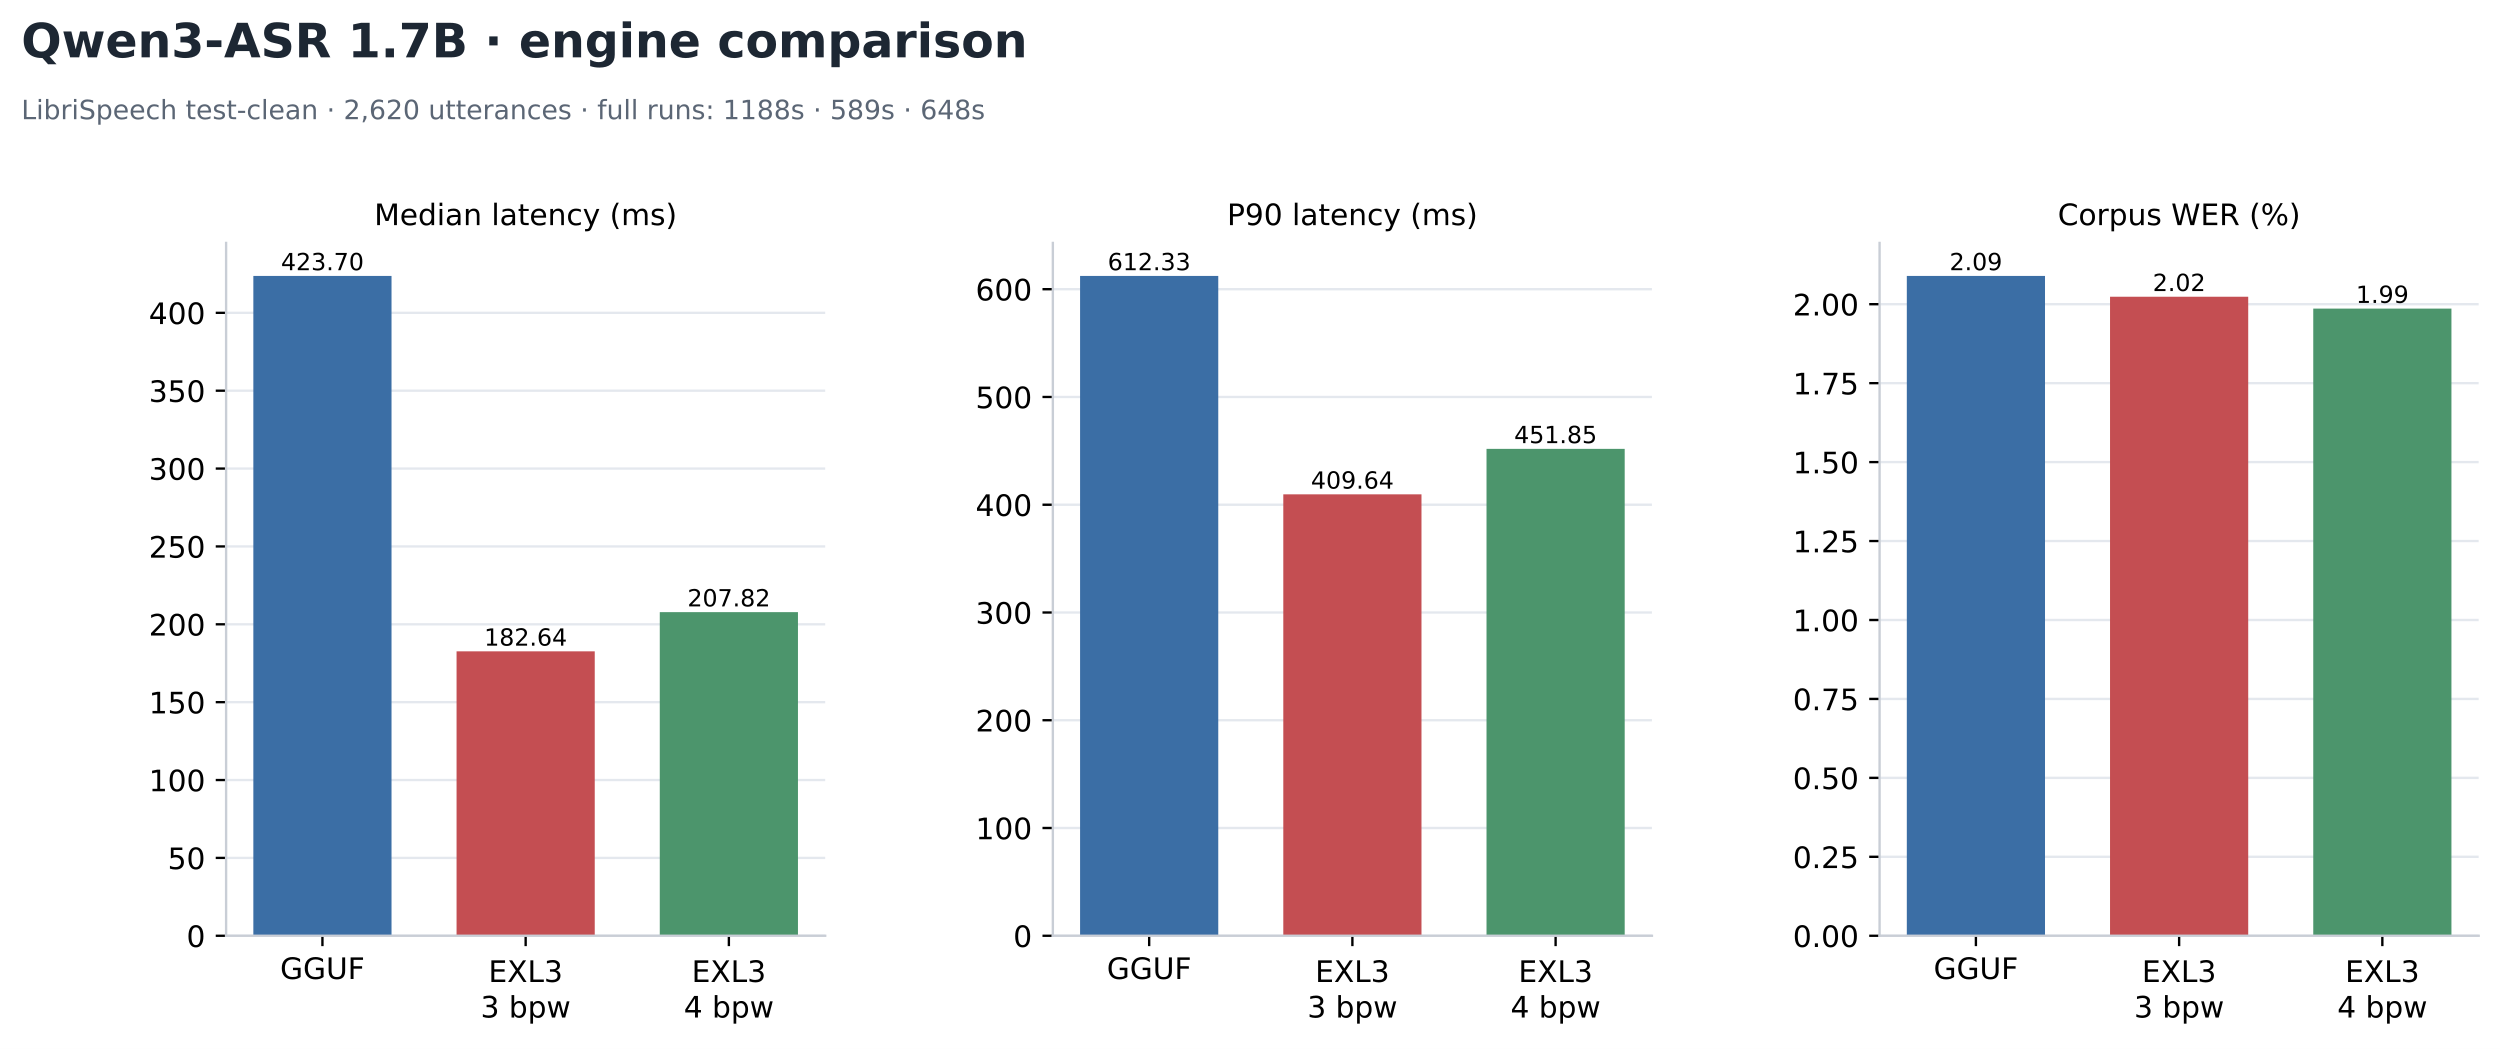
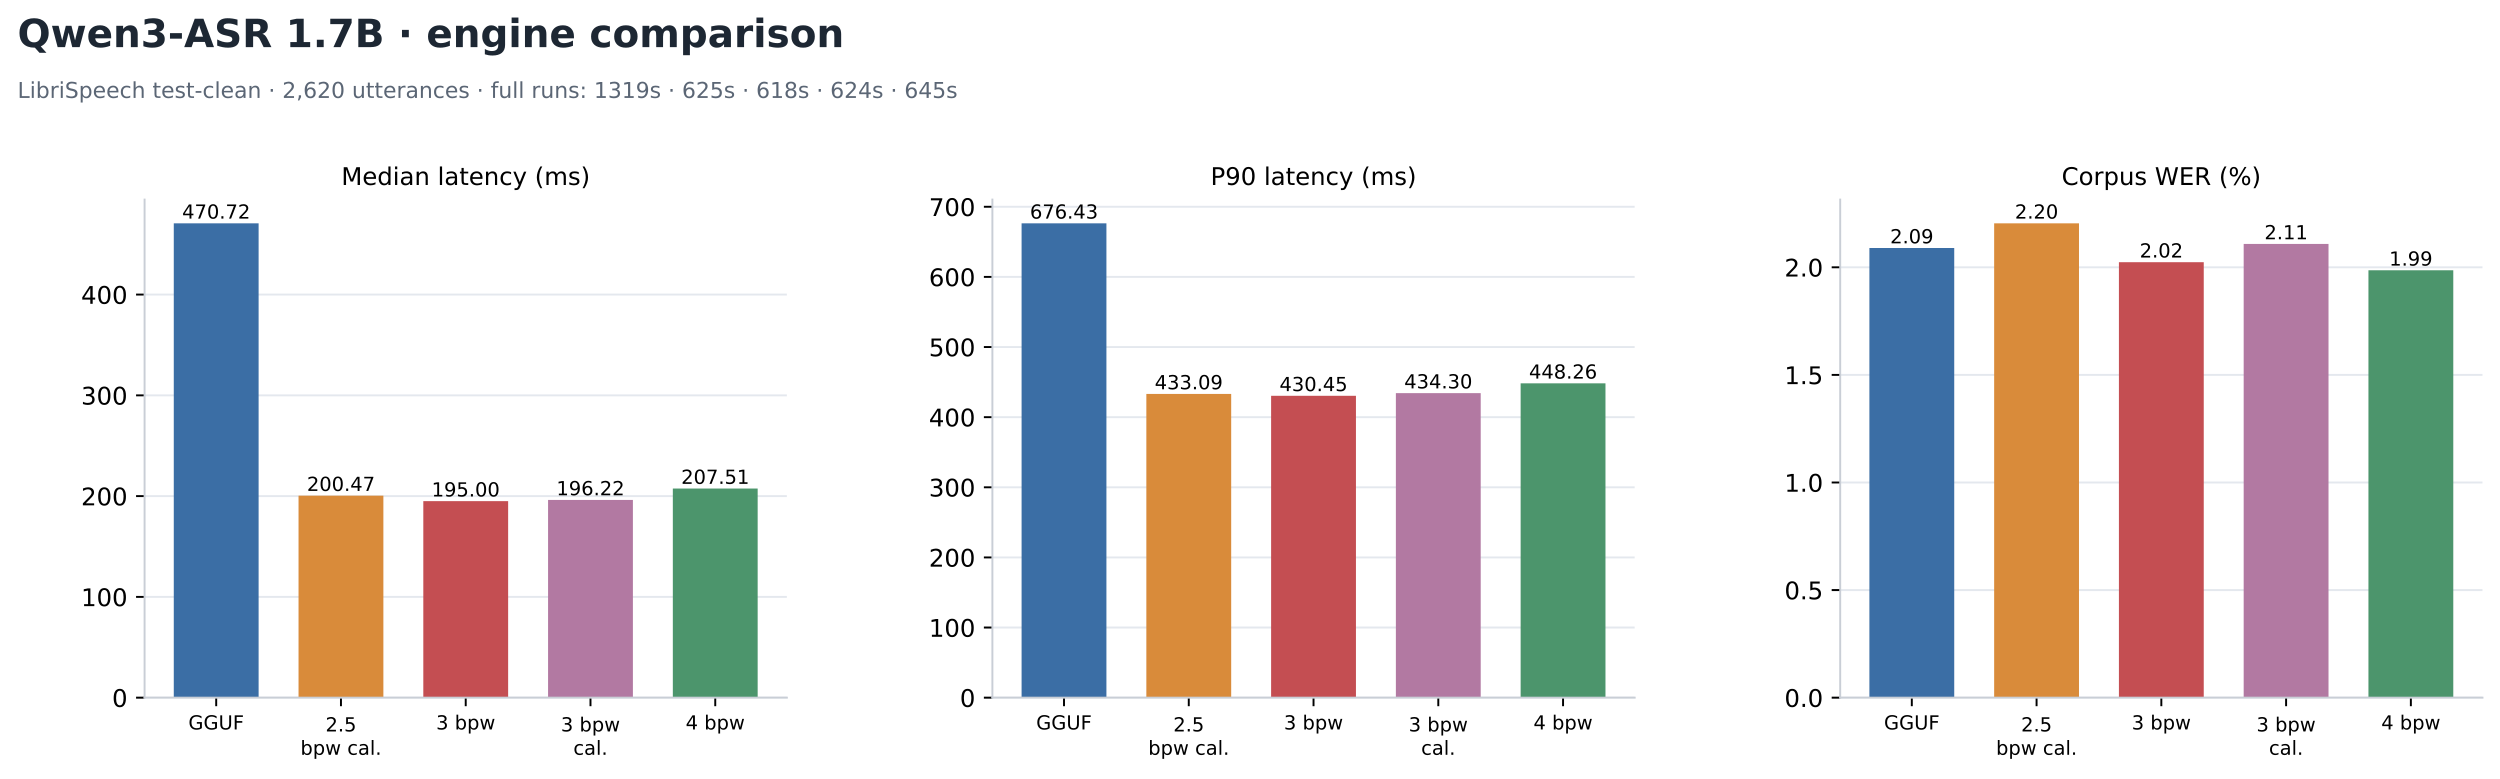
- <svg xmlns="http://www.w3.org/2000/svg" xmlns:xlink="http://www.w3.org/1999/xlink" width="843.84pt" height="354.058pt" viewBox="0 0 843.84 354.058" version="1.1">
+ <svg xmlns="http://www.w3.org/2000/svg" xmlns:xlink="http://www.w3.org/1999/xlink" width="1027.08pt" height="320.026pt" viewBox="0 0 1027.08 320.026" version="1.1">
  <defs>
    <style type="text/css">*{stroke-linejoin: round; stroke-linecap: butt}</style>
  </defs>
  <g id="figure_1">
    <g id="patch_1">
-       <path d="M 0 354.058  L 843.84 354.058  L 843.84 0  L 0 0  z " style="fill: #ffffff" />
+       <path d="M 0 320.026 L 1027.08 320.026 L 1027.08 -0 L 0 -0 z " style="fill: #ffffff" />
    </g>
    <g id="axes_1">
      <g id="patch_2">
-         <path d="M 76.32 315.853  L 278.533 315.853  L 278.533 81.998  L 76.32 81.998  z " style="fill: #ffffff" />
+         <path d="M 59.4 286.622 L 323.268 286.622 L 323.268 81.998 L 59.4 81.998 z " style="fill: #ffffff" />
      </g>
      <g id="matplotlib.axis_1">
        <g id="xtick_1">
          <g id="line2d_1">
            <defs>
-               <path id="md6d391cd8c" d="M 0 0  L 0 3.5  " style="stroke: #000000; stroke-width: 0.8" />
+               <path id="made5096749" d="M 0 0 L 0 3.5 " style="stroke: #000000; stroke-width: 0.8" />
            </defs>
            <g>
-               <use xlink:href="#md6d391cd8c" x="108.833" y="315.853" style="stroke: #000000; stroke-width: 0.8" />
+               <use xlink:href="#made5096749" x="88.821" y="286.622" style="stroke: #000000; stroke-width: 0.8" />
            </g>
          </g>
          <g id="text_1">
-             <text style="font-size: 10px; font-family: 'DejaVu Sans'; text-anchor: middle" x="108.833" y="330.451" transform="rotate(-0 108.8332 330.4512)">GGUF</text>
+             <text style="font-size: 8px; font-family: 'DejaVu Sans'; text-anchor: middle" x="88.821" y="299.7" transform="rotate(-0 88.82119 299.6996)">GGUF</text>
          </g>
        </g>
        <g id="xtick_2">
          <g id="line2d_2">
            <g>
-               <use xlink:href="#md6d391cd8c" x="177.426" y="315.853" style="stroke: #000000; stroke-width: 0.8" />
+               <use xlink:href="#made5096749" x="140.078" y="286.622" style="stroke: #000000; stroke-width: 0.8" />
            </g>
          </g>
          <g id="text_2">
-             <text style="font-size: 10px; font-family: 'DejaVu Sans'" transform="translate(164.8748 331.4521)">EXL3</text>
-             <text style="font-size: 10px; font-family: 'DejaVu Sans'" transform="translate(162.2186 343.4549)">3 bpw</text>
+             <text style="font-size: 8px; font-family: 'DejaVu Sans'" transform="translate(133.7164 300.5004)">2.5</text>
+             <text style="font-size: 8px; font-family: 'DejaVu Sans'" transform="translate(123.4233 310.1026)">bpw cal.</text>
          </g>
        </g>
        <g id="xtick_3">
          <g id="line2d_3">
            <g>
-               <use xlink:href="#md6d391cd8c" x="246.02" y="315.853" style="stroke: #000000; stroke-width: 0.8" />
+               <use xlink:href="#made5096749" x="191.334" y="286.622" style="stroke: #000000; stroke-width: 0.8" />
            </g>
          </g>
          <g id="text_3">
-             <text style="font-size: 10px; font-family: 'DejaVu Sans'" transform="translate(233.468 331.4521)">EXL3</text>
-             <text style="font-size: 10px; font-family: 'DejaVu Sans'" transform="translate(230.8118 343.4549)">4 bpw</text>
+             <text style="font-size: 8px; font-family: 'DejaVu Sans'; text-anchor: middle" x="191.334" y="299.7" transform="rotate(-0 191.3341 299.7002)">3 bpw</text>
+           </g>
+         </g>
+         <g id="xtick_4">
+           <g id="line2d_4">
+             <g>
+               <use xlink:href="#made5096749" x="242.591" y="286.622" style="stroke: #000000; stroke-width: 0.8" />
+             </g>
+           </g>
+           <g id="text_4">
+             <text style="font-size: 8px; font-family: 'DejaVu Sans'" transform="translate(230.4243 300.501)">3 bpw</text>
+             <text style="font-size: 8px; font-family: 'DejaVu Sans'" transform="translate(235.5574 310.1032)">cal.</text>
+           </g>
+         </g>
+         <g id="xtick_5">
+           <g id="line2d_5">
+             <g>
+               <use xlink:href="#made5096749" x="293.847" y="286.622" style="stroke: #000000; stroke-width: 0.8" />
+             </g>
+           </g>
+           <g id="text_5">
+             <text style="font-size: 8px; font-family: 'DejaVu Sans'; text-anchor: middle" x="293.847" y="299.7" transform="rotate(-0 293.8469 299.7002)">4 bpw</text>
          </g>
        </g>
      </g>
      <g id="matplotlib.axis_2">
        <g id="ytick_1">
-           <g id="line2d_4">
-             <path d="M 76.32 315.853  L 278.533 315.853  " clip-path="url(#p59103fe7db)" style="fill: none; stroke: #e4e8ee; stroke-width: 0.8; stroke-linecap: square" />
-           </g>
-           <g id="line2d_5">
+           <g id="line2d_6">
+             <path d="M 59.4 286.622 L 323.268 286.622 " clip-path="url(#p281666bfac)" style="fill: none; stroke: #e4e8ee; stroke-width: 0.8; stroke-linecap: square" />
+           </g>
+           <g id="line2d_7">
            <defs>
-               <path id="m83d1fa2dbc" d="M 0 0  L -3.5 0  " style="stroke: #000000; stroke-width: 0.8" />
+               <path id="m5a9c4788a5" d="M 0 0 L -3.5 0 " style="stroke: #000000; stroke-width: 0.8" />
            </defs>
            <g>
-               <use xlink:href="#m83d1fa2dbc" x="76.32" y="315.853" style="stroke: #000000; stroke-width: 0.8" />
-             </g>
-           </g>
-           <g id="text_4">
-             <text style="font-size: 10px; font-family: 'DejaVu Sans'; text-anchor: end" x="69.32" y="319.652" transform="rotate(-0 69.32 319.6523)">0</text>
+               <use xlink:href="#m5a9c4788a5" x="59.4" y="286.622" style="stroke: #000000; stroke-width: 0.8" />
+             </g>
+           </g>
+           <g id="text_6">
+             <text style="font-size: 10px; font-family: 'DejaVu Sans'; text-anchor: end" x="52.4" y="290.42" transform="rotate(-0 52.4 290.4203)">0</text>
          </g>
        </g>
        <g id="ytick_2">
-           <g id="line2d_6">
-             <path d="M 76.32 289.571  L 278.533 289.571  " clip-path="url(#p59103fe7db)" style="fill: none; stroke: #e4e8ee; stroke-width: 0.8; stroke-linecap: square" />
-           </g>
-           <g id="line2d_7">
-             <g>
-               <use xlink:href="#m83d1fa2dbc" x="76.32" y="289.571" style="stroke: #000000; stroke-width: 0.8" />
-             </g>
-           </g>
-           <g id="text_5">
-             <text style="font-size: 10px; font-family: 'DejaVu Sans'; text-anchor: end" x="69.32" y="293.369" transform="rotate(-0 69.32 293.3695)">50</text>
+           <g id="line2d_8">
+             <path d="M 59.4 245.221 L 323.268 245.221 " clip-path="url(#p281666bfac)" style="fill: none; stroke: #e4e8ee; stroke-width: 0.8; stroke-linecap: square" />
+           </g>
+           <g id="line2d_9">
+             <g>
+               <use xlink:href="#m5a9c4788a5" x="59.4" y="245.221" style="stroke: #000000; stroke-width: 0.8" />
+             </g>
+           </g>
+           <g id="text_7">
+             <text style="font-size: 10px; font-family: 'DejaVu Sans'; text-anchor: end" x="52.4" y="249.02" transform="rotate(-0 52.4 249.0201)">100</text>
          </g>
        </g>
        <g id="ytick_3">
-           <g id="line2d_8">
-             <path d="M 76.32 263.288  L 278.533 263.288  " clip-path="url(#p59103fe7db)" style="fill: none; stroke: #e4e8ee; stroke-width: 0.8; stroke-linecap: square" />
-           </g>
-           <g id="line2d_9">
-             <g>
-               <use xlink:href="#m83d1fa2dbc" x="76.32" y="263.288" style="stroke: #000000; stroke-width: 0.8" />
-             </g>
-           </g>
-           <g id="text_6">
-             <text style="font-size: 10px; font-family: 'DejaVu Sans'; text-anchor: end" x="69.32" y="267.087" transform="rotate(-0 69.32 267.0866)">100</text>
+           <g id="line2d_10">
+             <path d="M 59.4 203.821 L 323.268 203.821 " clip-path="url(#p281666bfac)" style="fill: none; stroke: #e4e8ee; stroke-width: 0.8; stroke-linecap: square" />
+           </g>
+           <g id="line2d_11">
+             <g>
+               <use xlink:href="#m5a9c4788a5" x="59.4" y="203.821" style="stroke: #000000; stroke-width: 0.8" />
+             </g>
+           </g>
+           <g id="text_8">
+             <text style="font-size: 10px; font-family: 'DejaVu Sans'; text-anchor: end" x="52.4" y="207.62" transform="rotate(-0 52.4 207.6198)">200</text>
          </g>
        </g>
        <g id="ytick_4">
-           <g id="line2d_10">
-             <path d="M 76.32 237.005  L 278.533 237.005  " clip-path="url(#p59103fe7db)" style="fill: none; stroke: #e4e8ee; stroke-width: 0.8; stroke-linecap: square" />
-           </g>
-           <g id="line2d_11">
-             <g>
-               <use xlink:href="#m83d1fa2dbc" x="76.32" y="237.005" style="stroke: #000000; stroke-width: 0.8" />
-             </g>
-           </g>
-           <g id="text_7">
-             <text style="font-size: 10px; font-family: 'DejaVu Sans'; text-anchor: end" x="69.32" y="240.804" transform="rotate(-0 69.32 240.8038)">150</text>
+           <g id="line2d_12">
+             <path d="M 59.4 162.421 L 323.268 162.421 " clip-path="url(#p281666bfac)" style="fill: none; stroke: #e4e8ee; stroke-width: 0.8; stroke-linecap: square" />
+           </g>
+           <g id="line2d_13">
+             <g>
+               <use xlink:href="#m5a9c4788a5" x="59.4" y="162.421" style="stroke: #000000; stroke-width: 0.8" />
+             </g>
+           </g>
+           <g id="text_9">
+             <text style="font-size: 10px; font-family: 'DejaVu Sans'; text-anchor: end" x="52.4" y="166.22" transform="rotate(-0 52.4 166.2196)">300</text>
          </g>
        </g>
        <g id="ytick_5">
-           <g id="line2d_12">
-             <path d="M 76.32 210.722  L 278.533 210.722  " clip-path="url(#p59103fe7db)" style="fill: none; stroke: #e4e8ee; stroke-width: 0.8; stroke-linecap: square" />
-           </g>
-           <g id="line2d_13">
-             <g>
-               <use xlink:href="#m83d1fa2dbc" x="76.32" y="210.722" style="stroke: #000000; stroke-width: 0.8" />
-             </g>
-           </g>
-           <g id="text_8">
-             <text style="font-size: 10px; font-family: 'DejaVu Sans'; text-anchor: end" x="69.32" y="214.521" transform="rotate(-0 69.32 214.521)">200</text>
-           </g>
-         </g>
-         <g id="ytick_6">
          <g id="line2d_14">
-             <path d="M 76.32 184.439  L 278.533 184.439  " clip-path="url(#p59103fe7db)" style="fill: none; stroke: #e4e8ee; stroke-width: 0.8; stroke-linecap: square" />
+             <path d="M 59.4 121.021 L 323.268 121.021 " clip-path="url(#p281666bfac)" style="fill: none; stroke: #e4e8ee; stroke-width: 0.8; stroke-linecap: square" />
          </g>
          <g id="line2d_15">
            <g>
-               <use xlink:href="#m83d1fa2dbc" x="76.32" y="184.439" style="stroke: #000000; stroke-width: 0.8" />
-             </g>
-           </g>
-           <g id="text_9">
-             <text style="font-size: 10px; font-family: 'DejaVu Sans'; text-anchor: end" x="69.32" y="188.238" transform="rotate(-0 69.32 188.2381)">250</text>
-           </g>
-         </g>
-         <g id="ytick_7">
-           <g id="line2d_16">
-             <path d="M 76.32 158.156  L 278.533 158.156  " clip-path="url(#p59103fe7db)" style="fill: none; stroke: #e4e8ee; stroke-width: 0.8; stroke-linecap: square" />
-           </g>
-           <g id="line2d_17">
-             <g>
-               <use xlink:href="#m83d1fa2dbc" x="76.32" y="158.156" style="stroke: #000000; stroke-width: 0.8" />
+               <use xlink:href="#m5a9c4788a5" x="59.4" y="121.021" style="stroke: #000000; stroke-width: 0.8" />
            </g>
          </g>
          <g id="text_10">
-             <text style="font-size: 10px; font-family: 'DejaVu Sans'; text-anchor: end" x="69.32" y="161.955" transform="rotate(-0 69.32 161.9553)">300</text>
-           </g>
-         </g>
-         <g id="ytick_8">
-           <g id="line2d_18">
-             <path d="M 76.32 131.874  L 278.533 131.874  " clip-path="url(#p59103fe7db)" style="fill: none; stroke: #e4e8ee; stroke-width: 0.8; stroke-linecap: square" />
-           </g>
-           <g id="line2d_19">
-             <g>
-               <use xlink:href="#m83d1fa2dbc" x="76.32" y="131.874" style="stroke: #000000; stroke-width: 0.8" />
-             </g>
-           </g>
-           <g id="text_11">
-             <text style="font-size: 10px; font-family: 'DejaVu Sans'; text-anchor: end" x="69.32" y="135.672" transform="rotate(-0 69.32 135.6724)">350</text>
-           </g>
-         </g>
-         <g id="ytick_9">
-           <g id="line2d_20">
-             <path d="M 76.32 105.591  L 278.533 105.591  " clip-path="url(#p59103fe7db)" style="fill: none; stroke: #e4e8ee; stroke-width: 0.8; stroke-linecap: square" />
-           </g>
-           <g id="line2d_21">
-             <g>
-               <use xlink:href="#m83d1fa2dbc" x="76.32" y="105.591" style="stroke: #000000; stroke-width: 0.8" />
-             </g>
-           </g>
-           <g id="text_12">
-             <text style="font-size: 10px; font-family: 'DejaVu Sans'; text-anchor: end" x="69.32" y="109.39" transform="rotate(-0 69.32 109.3896)">400</text>
+             <text style="font-size: 10px; font-family: 'DejaVu Sans'; text-anchor: end" x="52.4" y="124.819" transform="rotate(-0 52.4 124.8193)">400</text>
          </g>
        </g>
      </g>
      <g id="patch_3">
-         <path d="M 85.511 315.853  L 132.155 315.853  L 132.155 93.133  L 85.511 93.133  z " clip-path="url(#p59103fe7db)" style="fill: #3b6ea5" />
+         <path d="M 71.394 286.622 L 106.248 286.622 L 106.248 91.742 L 71.394 91.742 z " clip-path="url(#p281666bfac)" style="fill: #3b6ea5" />
      </g>
      <g id="patch_4">
-         <path d="M 154.105 315.853  L 200.748 315.853  L 200.748 219.85  L 154.105 219.85  z " clip-path="url(#p59103fe7db)" style="fill: #c44e52" />
+         <path d="M 122.65 286.622 L 157.505 286.622 L 157.505 203.627 L 122.65 203.627 z " clip-path="url(#p281666bfac)" style="fill: #d98b3a" />
      </g>
      <g id="patch_5">
-         <path d="M 222.698 315.853  L 269.341 315.853  L 269.341 206.61  L 222.698 206.61  z " clip-path="url(#p59103fe7db)" style="fill: #4c956c" />
+         <path d="M 173.907 286.622 L 208.761 286.622 L 208.761 205.893 L 173.907 205.893 z " clip-path="url(#p281666bfac)" style="fill: #c44e52" />
      </g>
      <g id="patch_6">
-         <path d="M 76.32 315.853  L 76.32 81.998  " style="fill: none; stroke: #c9ced6; stroke-width: 0.8; stroke-linejoin: miter; stroke-linecap: square" />
+         <path d="M 225.163 286.622 L 260.018 286.622 L 260.018 205.385 L 225.163 205.385 z " clip-path="url(#p281666bfac)" style="fill: #b279a2" />
      </g>
      <g id="patch_7">
-         <path d="M 76.32 315.853  L 278.533 315.853  " style="fill: none; stroke: #c9ced6; stroke-width: 0.8; stroke-linejoin: miter; stroke-linecap: square" />
+         <path d="M 276.42 286.622 L 311.274 286.622 L 311.274 200.711 L 276.42 200.711 z " clip-path="url(#p281666bfac)" style="fill: #4c956c" />
+       </g>
+       <g id="patch_8">
+         <path d="M 59.4 286.622 L 59.4 81.998 " style="fill: none; stroke: #c9ced6; stroke-width: 0.8; stroke-linejoin: miter; stroke-linecap: square" />
+       </g>
+       <g id="patch_9">
+         <path d="M 59.4 286.622 L 323.268 286.622 " style="fill: none; stroke: #c9ced6; stroke-width: 0.8; stroke-linejoin: miter; stroke-linecap: square" />
+       </g>
+       <g id="text_11">
+         <text style="font-size: 8px; font-family: 'DejaVu Sans'; text-anchor: middle" x="88.821" y="89.82" transform="rotate(-0 88.82119 89.81963)">470.72</text>
+       </g>
+       <g id="text_12">
+         <text style="font-size: 8px; font-family: 'DejaVu Sans'; text-anchor: middle" x="140.078" y="201.705" transform="rotate(-0 140.0776 201.7049)">200.47</text>
      </g>
      <g id="text_13">
-         <text style="font-size: 8px; font-family: 'DejaVu Sans'; text-anchor: middle" x="108.833" y="91.212" transform="rotate(-0 108.8332 91.21162)">423.70</text>
+         <text style="font-size: 8px; font-family: 'DejaVu Sans'; text-anchor: middle" x="191.334" y="203.971" transform="rotate(-0 191.3341 203.9708)">195.00</text>
      </g>
      <g id="text_14">
-         <text style="font-size: 8px; font-family: 'DejaVu Sans'; text-anchor: middle" x="177.426" y="217.928" transform="rotate(-0 177.4264 217.9277)">182.64</text>
+         <text style="font-size: 8px; font-family: 'DejaVu Sans'; text-anchor: middle" x="242.591" y="203.463" transform="rotate(-0 242.5905 203.4635)">196.22</text>
      </g>
      <g id="text_15">
-         <text style="font-size: 8px; font-family: 'DejaVu Sans'; text-anchor: middle" x="246.02" y="204.688" transform="rotate(-0 246.0196 204.6878)">207.82</text>
+         <text style="font-size: 8px; font-family: 'DejaVu Sans'; text-anchor: middle" x="293.847" y="198.789" transform="rotate(-0 293.8469 198.789)">207.51</text>
      </g>
      <g id="text_16">
-         <text style="font-size: 10px; font-family: 'DejaVu Sans'; text-anchor: middle" x="177.426" y="75.998" transform="rotate(-0 177.4264 75.9975)">Median latency (ms)</text>
+         <text style="font-size: 10px; font-family: 'DejaVu Sans'; text-anchor: middle" x="191.334" y="75.998" transform="rotate(-0 191.3341 75.9975)">Median latency (ms)</text>
      </g>
    </g>
    <g id="axes_2">
-       <g id="patch_8">
-         <path d="M 355.374 315.853  L 557.586 315.853  L 557.586 81.998  L 355.374 81.998  z " style="fill: #ffffff" />
+       <g id="patch_10">
+         <path d="M 407.706 286.622 L 671.574 286.622 L 671.574 81.998 L 407.706 81.998 z " style="fill: #ffffff" />
      </g>
      <g id="matplotlib.axis_3">
-         <g id="xtick_4">
+         <g id="xtick_6">
+           <g id="line2d_16">
+             <g>
+               <use xlink:href="#made5096749" x="437.127" y="286.622" style="stroke: #000000; stroke-width: 0.8" />
+             </g>
+           </g>
+           <g id="text_17">
+             <text style="font-size: 8px; font-family: 'DejaVu Sans'; text-anchor: middle" x="437.127" y="299.7" transform="rotate(-0 437.1271 299.6996)">GGUF</text>
+           </g>
+         </g>
+         <g id="xtick_7">
+           <g id="line2d_17">
+             <g>
+               <use xlink:href="#made5096749" x="488.384" y="286.622" style="stroke: #000000; stroke-width: 0.8" />
+             </g>
+           </g>
+           <g id="text_18">
+             <text style="font-size: 8px; font-family: 'DejaVu Sans'" transform="translate(482.0223 300.5004)">2.5</text>
+             <text style="font-size: 8px; font-family: 'DejaVu Sans'" transform="translate(471.7292 310.1026)">bpw cal.</text>
+           </g>
+         </g>
+         <g id="xtick_8">
+           <g id="line2d_18">
+             <g>
+               <use xlink:href="#made5096749" x="539.64" y="286.622" style="stroke: #000000; stroke-width: 0.8" />
+             </g>
+           </g>
+           <g id="text_19">
+             <text style="font-size: 8px; font-family: 'DejaVu Sans'; text-anchor: middle" x="539.64" y="299.7" transform="rotate(-0 539.64 299.7002)">3 bpw</text>
+           </g>
+         </g>
+         <g id="xtick_9">
+           <g id="line2d_19">
+             <g>
+               <use xlink:href="#made5096749" x="590.896" y="286.622" style="stroke: #000000; stroke-width: 0.8" />
+             </g>
+           </g>
+           <g id="text_20">
+             <text style="font-size: 8px; font-family: 'DejaVu Sans'" transform="translate(578.7302 300.501)">3 bpw</text>
+             <text style="font-size: 8px; font-family: 'DejaVu Sans'" transform="translate(583.8633 310.1032)">cal.</text>
+           </g>
+         </g>
+         <g id="xtick_10">
+           <g id="line2d_20">
+             <g>
+               <use xlink:href="#made5096749" x="642.153" y="286.622" style="stroke: #000000; stroke-width: 0.8" />
+             </g>
+           </g>
+           <g id="text_21">
+             <text style="font-size: 8px; font-family: 'DejaVu Sans'; text-anchor: middle" x="642.153" y="299.7" transform="rotate(-0 642.1529 299.7002)">4 bpw</text>
+           </g>
+         </g>
+       </g>
+       <g id="matplotlib.axis_4">
+         <g id="ytick_6">
+           <g id="line2d_21">
+             <path d="M 407.706 286.622 L 671.574 286.622 " clip-path="url(#p61bdbf3e00)" style="fill: none; stroke: #e4e8ee; stroke-width: 0.8; stroke-linecap: square" />
+           </g>
          <g id="line2d_22">
            <g>
-               <use xlink:href="#md6d391cd8c" x="387.887" y="315.853" style="stroke: #000000; stroke-width: 0.8" />
-             </g>
-           </g>
-           <g id="text_17">
-             <text style="font-size: 10px; font-family: 'DejaVu Sans'; text-anchor: middle" x="387.887" y="330.451" transform="rotate(-0 387.8868 330.4512)">GGUF</text>
-           </g>
-         </g>
-         <g id="xtick_5">
+               <use xlink:href="#m5a9c4788a5" x="407.706" y="286.622" style="stroke: #000000; stroke-width: 0.8" />
+             </g>
+           </g>
+           <g id="text_22">
+             <text style="font-size: 10px; font-family: 'DejaVu Sans'; text-anchor: end" x="400.706" y="290.42" transform="rotate(-0 400.7059 290.4203)">0</text>
+           </g>
+         </g>
+         <g id="ytick_7">
          <g id="line2d_23">
-             <g>
-               <use xlink:href="#md6d391cd8c" x="456.48" y="315.853" style="stroke: #000000; stroke-width: 0.8" />
-             </g>
-           </g>
-           <g id="text_18">
-             <text style="font-size: 10px; font-family: 'DejaVu Sans'" transform="translate(443.9284 331.4521)">EXL3</text>
-             <text style="font-size: 10px; font-family: 'DejaVu Sans'" transform="translate(441.2722 343.4549)">3 bpw</text>
-           </g>
-         </g>
-         <g id="xtick_6">
+             <path d="M 407.706 257.811 L 671.574 257.811 " clip-path="url(#p61bdbf3e00)" style="fill: none; stroke: #e4e8ee; stroke-width: 0.8; stroke-linecap: square" />
+           </g>
          <g id="line2d_24">
            <g>
-               <use xlink:href="#md6d391cd8c" x="525.073" y="315.853" style="stroke: #000000; stroke-width: 0.8" />
-             </g>
-           </g>
-           <g id="text_19">
-             <text style="font-size: 10px; font-family: 'DejaVu Sans'" transform="translate(512.5216 331.4521)">EXL3</text>
-             <text style="font-size: 10px; font-family: 'DejaVu Sans'" transform="translate(509.8654 343.4549)">4 bpw</text>
-           </g>
-         </g>
-       </g>
-       <g id="matplotlib.axis_4">
+               <use xlink:href="#m5a9c4788a5" x="407.706" y="257.811" style="stroke: #000000; stroke-width: 0.8" />
+             </g>
+           </g>
+           <g id="text_23">
+             <text style="font-size: 10px; font-family: 'DejaVu Sans'; text-anchor: end" x="400.706" y="261.61" transform="rotate(-0 400.7059 261.6103)">100</text>
+           </g>
+         </g>
+         <g id="ytick_8">
+           <g id="line2d_25">
+             <path d="M 407.706 229.001 L 671.574 229.001 " clip-path="url(#p61bdbf3e00)" style="fill: none; stroke: #e4e8ee; stroke-width: 0.8; stroke-linecap: square" />
+           </g>
+           <g id="line2d_26">
+             <g>
+               <use xlink:href="#m5a9c4788a5" x="407.706" y="229.001" style="stroke: #000000; stroke-width: 0.8" />
+             </g>
+           </g>
+           <g id="text_24">
+             <text style="font-size: 10px; font-family: 'DejaVu Sans'; text-anchor: end" x="400.706" y="232.8" transform="rotate(-0 400.7059 232.8003)">200</text>
+           </g>
+         </g>
+         <g id="ytick_9">
+           <g id="line2d_27">
+             <path d="M 407.706 200.191 L 671.574 200.191 " clip-path="url(#p61bdbf3e00)" style="fill: none; stroke: #e4e8ee; stroke-width: 0.8; stroke-linecap: square" />
+           </g>
+           <g id="line2d_28">
+             <g>
+               <use xlink:href="#m5a9c4788a5" x="407.706" y="200.191" style="stroke: #000000; stroke-width: 0.8" />
+             </g>
+           </g>
+           <g id="text_25">
+             <text style="font-size: 10px; font-family: 'DejaVu Sans'; text-anchor: end" x="400.706" y="203.99" transform="rotate(-0 400.7059 203.9902)">300</text>
+           </g>
+         </g>
        <g id="ytick_10">
-           <g id="line2d_25">
-             <path d="M 355.374 315.853  L 557.586 315.853  " clip-path="url(#p6d6a1beb84)" style="fill: none; stroke: #e4e8ee; stroke-width: 0.8; stroke-linecap: square" />
-           </g>
-           <g id="line2d_26">
-             <g>
-               <use xlink:href="#m83d1fa2dbc" x="355.374" y="315.853" style="stroke: #000000; stroke-width: 0.8" />
-             </g>
-           </g>
-           <g id="text_20">
-             <text style="font-size: 10px; font-family: 'DejaVu Sans'; text-anchor: end" x="348.374" y="319.652" transform="rotate(-0 348.3736 319.6523)">0</text>
+           <g id="line2d_29">
+             <path d="M 407.706 171.381 L 671.574 171.381 " clip-path="url(#p61bdbf3e00)" style="fill: none; stroke: #e4e8ee; stroke-width: 0.8; stroke-linecap: square" />
+           </g>
+           <g id="line2d_30">
+             <g>
+               <use xlink:href="#m5a9c4788a5" x="407.706" y="171.381" style="stroke: #000000; stroke-width: 0.8" />
+             </g>
+           </g>
+           <g id="text_26">
+             <text style="font-size: 10px; font-family: 'DejaVu Sans'; text-anchor: end" x="400.706" y="175.18" transform="rotate(-0 400.7059 175.1802)">400</text>
          </g>
        </g>
        <g id="ytick_11">
-           <g id="line2d_27">
-             <path d="M 355.374 279.481  L 557.586 279.481  " clip-path="url(#p6d6a1beb84)" style="fill: none; stroke: #e4e8ee; stroke-width: 0.8; stroke-linecap: square" />
-           </g>
-           <g id="line2d_28">
-             <g>
-               <use xlink:href="#m83d1fa2dbc" x="355.374" y="279.481" style="stroke: #000000; stroke-width: 0.8" />
-             </g>
-           </g>
-           <g id="text_21">
-             <text style="font-size: 10px; font-family: 'DejaVu Sans'; text-anchor: end" x="348.374" y="283.28" transform="rotate(-0 348.3736 283.2799)">100</text>
+           <g id="line2d_31">
+             <path d="M 407.706 142.571 L 671.574 142.571 " clip-path="url(#p61bdbf3e00)" style="fill: none; stroke: #e4e8ee; stroke-width: 0.8; stroke-linecap: square" />
+           </g>
+           <g id="line2d_32">
+             <g>
+               <use xlink:href="#m5a9c4788a5" x="407.706" y="142.571" style="stroke: #000000; stroke-width: 0.8" />
+             </g>
+           </g>
+           <g id="text_27">
+             <text style="font-size: 10px; font-family: 'DejaVu Sans'; text-anchor: end" x="400.706" y="146.37" transform="rotate(-0 400.7059 146.3701)">500</text>
          </g>
        </g>
        <g id="ytick_12">
-           <g id="line2d_29">
-             <path d="M 355.374 243.109  L 557.586 243.109  " clip-path="url(#p6d6a1beb84)" style="fill: none; stroke: #e4e8ee; stroke-width: 0.8; stroke-linecap: square" />
-           </g>
-           <g id="line2d_30">
-             <g>
-               <use xlink:href="#m83d1fa2dbc" x="355.374" y="243.109" style="stroke: #000000; stroke-width: 0.8" />
-             </g>
-           </g>
-           <g id="text_22">
-             <text style="font-size: 10px; font-family: 'DejaVu Sans'; text-anchor: end" x="348.374" y="246.907" transform="rotate(-0 348.3736 246.9074)">200</text>
+           <g id="line2d_33">
+             <path d="M 407.706 113.761 L 671.574 113.761 " clip-path="url(#p61bdbf3e00)" style="fill: none; stroke: #e4e8ee; stroke-width: 0.8; stroke-linecap: square" />
+           </g>
+           <g id="line2d_34">
+             <g>
+               <use xlink:href="#m5a9c4788a5" x="407.706" y="113.761" style="stroke: #000000; stroke-width: 0.8" />
+             </g>
+           </g>
+           <g id="text_28">
+             <text style="font-size: 10px; font-family: 'DejaVu Sans'; text-anchor: end" x="400.706" y="117.56" transform="rotate(-0 400.7059 117.5601)">600</text>
          </g>
        </g>
        <g id="ytick_13">
-           <g id="line2d_31">
-             <path d="M 355.374 206.736  L 557.586 206.736  " clip-path="url(#p6d6a1beb84)" style="fill: none; stroke: #e4e8ee; stroke-width: 0.8; stroke-linecap: square" />
-           </g>
-           <g id="line2d_32">
-             <g>
-               <use xlink:href="#m83d1fa2dbc" x="355.374" y="206.736" style="stroke: #000000; stroke-width: 0.8" />
-             </g>
-           </g>
-           <g id="text_23">
-             <text style="font-size: 10px; font-family: 'DejaVu Sans'; text-anchor: end" x="348.374" y="210.535" transform="rotate(-0 348.3736 210.5349)">300</text>
-           </g>
-         </g>
-         <g id="ytick_14">
-           <g id="line2d_33">
-             <path d="M 355.374 170.364  L 557.586 170.364  " clip-path="url(#p6d6a1beb84)" style="fill: none; stroke: #e4e8ee; stroke-width: 0.8; stroke-linecap: square" />
-           </g>
-           <g id="line2d_34">
-             <g>
-               <use xlink:href="#m83d1fa2dbc" x="355.374" y="170.364" style="stroke: #000000; stroke-width: 0.8" />
-             </g>
-           </g>
-           <g id="text_24">
-             <text style="font-size: 10px; font-family: 'DejaVu Sans'; text-anchor: end" x="348.374" y="174.162" transform="rotate(-0 348.3736 174.1625)">400</text>
-           </g>
-         </g>
-         <g id="ytick_15">
          <g id="line2d_35">
-             <path d="M 355.374 133.991  L 557.586 133.991  " clip-path="url(#p6d6a1beb84)" style="fill: none; stroke: #e4e8ee; stroke-width: 0.8; stroke-linecap: square" />
+             <path d="M 407.706 84.951 L 671.574 84.951 " clip-path="url(#p61bdbf3e00)" style="fill: none; stroke: #e4e8ee; stroke-width: 0.8; stroke-linecap: square" />
          </g>
          <g id="line2d_36">
            <g>
-               <use xlink:href="#m83d1fa2dbc" x="355.374" y="133.991" style="stroke: #000000; stroke-width: 0.8" />
-             </g>
-           </g>
-           <g id="text_25">
-             <text style="font-size: 10px; font-family: 'DejaVu Sans'; text-anchor: end" x="348.374" y="137.79" transform="rotate(-0 348.3736 137.79)">500</text>
-           </g>
-         </g>
-         <g id="ytick_16">
-           <g id="line2d_37">
-             <path d="M 355.374 97.619  L 557.586 97.619  " clip-path="url(#p6d6a1beb84)" style="fill: none; stroke: #e4e8ee; stroke-width: 0.8; stroke-linecap: square" />
-           </g>
-           <g id="line2d_38">
-             <g>
-               <use xlink:href="#m83d1fa2dbc" x="355.374" y="97.619" style="stroke: #000000; stroke-width: 0.8" />
-             </g>
-           </g>
-           <g id="text_26">
-             <text style="font-size: 10px; font-family: 'DejaVu Sans'; text-anchor: end" x="348.374" y="101.418" transform="rotate(-0 348.3736 101.4176)">600</text>
-           </g>
-         </g>
-       </g>
-       <g id="patch_9">
-         <path d="M 364.565 315.853  L 411.208 315.853  L 411.208 93.133  L 364.565 93.133  z " clip-path="url(#p6d6a1beb84)" style="fill: #3b6ea5" />
-       </g>
-       <g id="patch_10">
-         <path d="M 433.158 315.853  L 479.802 315.853  L 479.802 166.857  L 433.158 166.857  z " clip-path="url(#p6d6a1beb84)" style="fill: #c44e52" />
+               <use xlink:href="#m5a9c4788a5" x="407.706" y="84.951" style="stroke: #000000; stroke-width: 0.8" />
+             </g>
+           </g>
+           <g id="text_29">
+             <text style="font-size: 10px; font-family: 'DejaVu Sans'; text-anchor: end" x="400.706" y="88.75" transform="rotate(-0 400.7059 88.75006)">700</text>
+           </g>
+         </g>
      </g>
      <g id="patch_11">
-         <path d="M 501.752 315.853  L 548.395 315.853  L 548.395 151.504  L 501.752 151.504  z " clip-path="url(#p6d6a1beb84)" style="fill: #4c956c" />
+         <path d="M 419.7 286.622 L 454.554 286.622 L 454.554 91.742 L 419.7 91.742 z " clip-path="url(#p61bdbf3e00)" style="fill: #3b6ea5" />
      </g>
      <g id="patch_12">
-         <path d="M 355.374 315.853  L 355.374 81.998  " style="fill: none; stroke: #c9ced6; stroke-width: 0.8; stroke-linejoin: miter; stroke-linecap: square" />
+         <path d="M 470.956 286.622 L 505.811 286.622 L 505.811 161.849 L 470.956 161.849 z " clip-path="url(#p61bdbf3e00)" style="fill: #d98b3a" />
      </g>
      <g id="patch_13">
-         <path d="M 355.374 315.853  L 557.586 315.853  " style="fill: none; stroke: #c9ced6; stroke-width: 0.8; stroke-linejoin: miter; stroke-linecap: square" />
-       </g>
-       <g id="text_27">
-         <text style="font-size: 8px; font-family: 'DejaVu Sans'; text-anchor: middle" x="387.887" y="91.212" transform="rotate(-0 387.8868 91.21162)">612.33</text>
-       </g>
-       <g id="text_28">
-         <text style="font-size: 8px; font-family: 'DejaVu Sans'; text-anchor: middle" x="456.48" y="164.935" transform="rotate(-0 456.48 164.935)">409.64</text>
-       </g>
-       <g id="text_29">
-         <text style="font-size: 8px; font-family: 'DejaVu Sans'; text-anchor: middle" x="525.073" y="149.582" transform="rotate(-0 525.0732 149.5821)">451.85</text>
+         <path d="M 522.213 286.622 L 557.067 286.622 L 557.067 162.608 L 522.213 162.608 z " clip-path="url(#p61bdbf3e00)" style="fill: #c44e52" />
+       </g>
+       <g id="patch_14">
+         <path d="M 573.469 286.622 L 608.324 286.622 L 608.324 161.5 L 573.469 161.5 z " clip-path="url(#p61bdbf3e00)" style="fill: #b279a2" />
+       </g>
+       <g id="patch_15">
+         <path d="M 624.726 286.622 L 659.58 286.622 L 659.58 157.478 L 624.726 157.478 z " clip-path="url(#p61bdbf3e00)" style="fill: #4c956c" />
+       </g>
+       <g id="patch_16">
+         <path d="M 407.706 286.622 L 407.706 81.998 " style="fill: none; stroke: #c9ced6; stroke-width: 0.8; stroke-linejoin: miter; stroke-linecap: square" />
+       </g>
+       <g id="patch_17">
+         <path d="M 407.706 286.622 L 671.574 286.622 " style="fill: none; stroke: #c9ced6; stroke-width: 0.8; stroke-linejoin: miter; stroke-linecap: square" />
      </g>
      <g id="text_30">
-         <text style="font-size: 10px; font-family: 'DejaVu Sans'; text-anchor: middle" x="456.48" y="75.998" transform="rotate(-0 456.48 75.9975)">P90 latency (ms)</text>
+         <text style="font-size: 8px; font-family: 'DejaVu Sans'; text-anchor: middle" x="437.127" y="89.82" transform="rotate(-0 437.1271 89.81963)">676.43</text>
+       </g>
+       <g id="text_31">
+         <text style="font-size: 8px; font-family: 'DejaVu Sans'; text-anchor: middle" x="488.384" y="159.927" transform="rotate(-0 488.3836 159.9271)">433.09</text>
+       </g>
+       <g id="text_32">
+         <text style="font-size: 8px; font-family: 'DejaVu Sans'; text-anchor: middle" x="539.64" y="160.686" transform="rotate(-0 539.64 160.6858)">430.45</text>
+       </g>
+       <g id="text_33">
+         <text style="font-size: 8px; font-family: 'DejaVu Sans'; text-anchor: middle" x="590.896" y="159.578" transform="rotate(-0 590.8964 159.5784)">434.30</text>
+       </g>
+       <g id="text_34">
+         <text style="font-size: 8px; font-family: 'DejaVu Sans'; text-anchor: middle" x="642.153" y="155.556" transform="rotate(-0 642.1529 155.5558)">448.26</text>
+       </g>
+       <g id="text_35">
+         <text style="font-size: 10px; font-family: 'DejaVu Sans'; text-anchor: middle" x="539.64" y="75.998" transform="rotate(-0 539.64 75.9975)">P90 latency (ms)</text>
      </g>
    </g>
    <g id="axes_3">
-       <g id="patch_14">
-         <path d="M 634.427 315.853  L 836.64 315.853  L 836.64 81.998  L 634.427 81.998  z " style="fill: #ffffff" />
+       <g id="patch_18">
+         <path d="M 756.012 286.622 L 1019.88 286.622 L 1019.88 81.998 L 756.012 81.998 z " style="fill: #ffffff" />
      </g>
      <g id="matplotlib.axis_5">
-         <g id="xtick_7">
+         <g id="xtick_11">
+           <g id="line2d_37">
+             <g>
+               <use xlink:href="#made5096749" x="785.433" y="286.622" style="stroke: #000000; stroke-width: 0.8" />
+             </g>
+           </g>
+           <g id="text_36">
+             <text style="font-size: 8px; font-family: 'DejaVu Sans'; text-anchor: middle" x="785.433" y="299.7" transform="rotate(-0 785.4331 299.6996)">GGUF</text>
+           </g>
+         </g>
+         <g id="xtick_12">
+           <g id="line2d_38">
+             <g>
+               <use xlink:href="#made5096749" x="836.689" y="286.622" style="stroke: #000000; stroke-width: 0.8" />
+             </g>
+           </g>
+           <g id="text_37">
+             <text style="font-size: 8px; font-family: 'DejaVu Sans'" transform="translate(830.3282 300.5004)">2.5</text>
+             <text style="font-size: 8px; font-family: 'DejaVu Sans'" transform="translate(820.0351 310.1026)">bpw cal.</text>
+           </g>
+         </g>
+         <g id="xtick_13">
          <g id="line2d_39">
            <g>
-               <use xlink:href="#md6d391cd8c" x="666.94" y="315.853" style="stroke: #000000; stroke-width: 0.8" />
-             </g>
-           </g>
-           <g id="text_31">
-             <text style="font-size: 10px; font-family: 'DejaVu Sans'; text-anchor: middle" x="666.94" y="330.451" transform="rotate(-0 666.9404 330.4512)">GGUF</text>
-           </g>
-         </g>
-         <g id="xtick_8">
+               <use xlink:href="#made5096749" x="887.946" y="286.622" style="stroke: #000000; stroke-width: 0.8" />
+             </g>
+           </g>
+           <g id="text_38">
+             <text style="font-size: 8px; font-family: 'DejaVu Sans'; text-anchor: middle" x="887.946" y="299.7" transform="rotate(-0 887.9459 299.7002)">3 bpw</text>
+           </g>
+         </g>
+         <g id="xtick_14">
          <g id="line2d_40">
            <g>
-               <use xlink:href="#md6d391cd8c" x="735.534" y="315.853" style="stroke: #000000; stroke-width: 0.8" />
-             </g>
-           </g>
-           <g id="text_32">
-             <text style="font-size: 10px; font-family: 'DejaVu Sans'" transform="translate(722.9821 331.4521)">EXL3</text>
-             <text style="font-size: 10px; font-family: 'DejaVu Sans'" transform="translate(720.3258 343.4549)">3 bpw</text>
-           </g>
-         </g>
-         <g id="xtick_9">
+               <use xlink:href="#made5096749" x="939.202" y="286.622" style="stroke: #000000; stroke-width: 0.8" />
+             </g>
+           </g>
+           <g id="text_39">
+             <text style="font-size: 8px; font-family: 'DejaVu Sans'" transform="translate(927.0361 300.501)">3 bpw</text>
+             <text style="font-size: 8px; font-family: 'DejaVu Sans'" transform="translate(932.1692 310.1032)">cal.</text>
+           </g>
+         </g>
+         <g id="xtick_15">
          <g id="line2d_41">
            <g>
-               <use xlink:href="#md6d391cd8c" x="804.127" y="315.853" style="stroke: #000000; stroke-width: 0.8" />
-             </g>
-           </g>
-           <g id="text_33">
-             <text style="font-size: 10px; font-family: 'DejaVu Sans'" transform="translate(791.5753 331.4521)">EXL3</text>
-             <text style="font-size: 10px; font-family: 'DejaVu Sans'" transform="translate(788.919 343.4549)">4 bpw</text>
+               <use xlink:href="#made5096749" x="990.459" y="286.622" style="stroke: #000000; stroke-width: 0.8" />
+             </g>
+           </g>
+           <g id="text_40">
+             <text style="font-size: 8px; font-family: 'DejaVu Sans'; text-anchor: middle" x="990.459" y="299.7" transform="rotate(-0 990.4588 299.7002)">4 bpw</text>
          </g>
        </g>
      </g>
      <g id="matplotlib.axis_6">
+         <g id="ytick_14">
+           <g id="line2d_42">
+             <path d="M 756.012 286.622 L 1019.88 286.622 " clip-path="url(#pceca0f6211)" style="fill: none; stroke: #e4e8ee; stroke-width: 0.8; stroke-linecap: square" />
+           </g>
+           <g id="line2d_43">
+             <g>
+               <use xlink:href="#m5a9c4788a5" x="756.012" y="286.622" style="stroke: #000000; stroke-width: 0.8" />
+             </g>
+           </g>
+           <g id="text_41">
+             <text style="font-size: 10px; font-family: 'DejaVu Sans'; text-anchor: end" x="749.012" y="290.42" transform="rotate(-0 749.0119 290.4203)">0.0</text>
+           </g>
+         </g>
+         <g id="ytick_15">
+           <g id="line2d_44">
+             <path d="M 756.012 242.42 L 1019.88 242.42 " clip-path="url(#pceca0f6211)" style="fill: none; stroke: #e4e8ee; stroke-width: 0.8; stroke-linecap: square" />
+           </g>
+           <g id="line2d_45">
+             <g>
+               <use xlink:href="#m5a9c4788a5" x="756.012" y="242.42" style="stroke: #000000; stroke-width: 0.8" />
+             </g>
+           </g>
+           <g id="text_42">
+             <text style="font-size: 10px; font-family: 'DejaVu Sans'; text-anchor: end" x="749.012" y="246.219" transform="rotate(-0 749.0119 246.2187)">0.5</text>
+           </g>
+         </g>
+         <g id="ytick_16">
+           <g id="line2d_46">
+             <path d="M 756.012 198.218 L 1019.88 198.218 " clip-path="url(#pceca0f6211)" style="fill: none; stroke: #e4e8ee; stroke-width: 0.8; stroke-linecap: square" />
+           </g>
+           <g id="line2d_47">
+             <g>
+               <use xlink:href="#m5a9c4788a5" x="756.012" y="198.218" style="stroke: #000000; stroke-width: 0.8" />
+             </g>
+           </g>
+           <g id="text_43">
+             <text style="font-size: 10px; font-family: 'DejaVu Sans'; text-anchor: end" x="749.012" y="202.017" transform="rotate(-0 749.0119 202.017)">1.0</text>
+           </g>
+         </g>
        <g id="ytick_17">
-           <g id="line2d_42">
-             <path d="M 634.427 315.853  L 836.64 315.853  " clip-path="url(#p1867cc64d6)" style="fill: none; stroke: #e4e8ee; stroke-width: 0.8; stroke-linecap: square" />
-           </g>
-           <g id="line2d_43">
-             <g>
-               <use xlink:href="#m83d1fa2dbc" x="634.427" y="315.853" style="stroke: #000000; stroke-width: 0.8" />
-             </g>
-           </g>
-           <g id="text_34">
-             <text style="font-size: 10px; font-family: 'DejaVu Sans'; text-anchor: end" x="627.427" y="319.652" transform="rotate(-0 627.4272 319.6523)">0.00</text>
+           <g id="line2d_48">
+             <path d="M 756.012 154.017 L 1019.88 154.017 " clip-path="url(#pceca0f6211)" style="fill: none; stroke: #e4e8ee; stroke-width: 0.8; stroke-linecap: square" />
+           </g>
+           <g id="line2d_49">
+             <g>
+               <use xlink:href="#m5a9c4788a5" x="756.012" y="154.017" style="stroke: #000000; stroke-width: 0.8" />
+             </g>
+           </g>
+           <g id="text_44">
+             <text style="font-size: 10px; font-family: 'DejaVu Sans'; text-anchor: end" x="749.012" y="157.815" transform="rotate(-0 749.0119 157.8154)">1.5</text>
          </g>
        </g>
        <g id="ytick_18">
-           <g id="line2d_44">
-             <path d="M 634.427 289.207  L 836.64 289.207  " clip-path="url(#p1867cc64d6)" style="fill: none; stroke: #e4e8ee; stroke-width: 0.8; stroke-linecap: square" />
-           </g>
-           <g id="line2d_45">
-             <g>
-               <use xlink:href="#m83d1fa2dbc" x="634.427" y="289.207" style="stroke: #000000; stroke-width: 0.8" />
-             </g>
-           </g>
-           <g id="text_35">
-             <text style="font-size: 10px; font-family: 'DejaVu Sans'; text-anchor: end" x="627.427" y="293.006" transform="rotate(-0 627.4272 293.0062)">0.25</text>
-           </g>
-         </g>
-         <g id="ytick_19">
-           <g id="line2d_46">
-             <path d="M 634.427 262.561  L 836.64 262.561  " clip-path="url(#p1867cc64d6)" style="fill: none; stroke: #e4e8ee; stroke-width: 0.8; stroke-linecap: square" />
-           </g>
-           <g id="line2d_47">
-             <g>
-               <use xlink:href="#m83d1fa2dbc" x="634.427" y="262.561" style="stroke: #000000; stroke-width: 0.8" />
-             </g>
-           </g>
-           <g id="text_36">
-             <text style="font-size: 10px; font-family: 'DejaVu Sans'; text-anchor: end" x="627.427" y="266.36" transform="rotate(-0 627.4272 266.36)">0.50</text>
-           </g>
-         </g>
-         <g id="ytick_20">
-           <g id="line2d_48">
-             <path d="M 634.427 235.915  L 836.64 235.915  " clip-path="url(#p1867cc64d6)" style="fill: none; stroke: #e4e8ee; stroke-width: 0.8; stroke-linecap: square" />
-           </g>
-           <g id="line2d_49">
-             <g>
-               <use xlink:href="#m83d1fa2dbc" x="634.427" y="235.915" style="stroke: #000000; stroke-width: 0.8" />
-             </g>
-           </g>
-           <g id="text_37">
-             <text style="font-size: 10px; font-family: 'DejaVu Sans'; text-anchor: end" x="627.427" y="239.714" transform="rotate(-0 627.4272 239.7139)">0.75</text>
-           </g>
-         </g>
-         <g id="ytick_21">
          <g id="line2d_50">
-             <path d="M 634.427 209.269  L 836.64 209.269  " clip-path="url(#p1867cc64d6)" style="fill: none; stroke: #e4e8ee; stroke-width: 0.8; stroke-linecap: square" />
+             <path d="M 756.012 109.815 L 1019.88 109.815 " clip-path="url(#pceca0f6211)" style="fill: none; stroke: #e4e8ee; stroke-width: 0.8; stroke-linecap: square" />
          </g>
          <g id="line2d_51">
            <g>
-               <use xlink:href="#m83d1fa2dbc" x="634.427" y="209.269" style="stroke: #000000; stroke-width: 0.8" />
-             </g>
-           </g>
-           <g id="text_38">
-             <text style="font-size: 10px; font-family: 'DejaVu Sans'; text-anchor: end" x="627.427" y="213.068" transform="rotate(-0 627.4272 213.0678)">1.00</text>
-           </g>
-         </g>
-         <g id="ytick_22">
-           <g id="line2d_52">
-             <path d="M 634.427 182.623  L 836.64 182.623  " clip-path="url(#p1867cc64d6)" style="fill: none; stroke: #e4e8ee; stroke-width: 0.8; stroke-linecap: square" />
-           </g>
-           <g id="line2d_53">
-             <g>
-               <use xlink:href="#m83d1fa2dbc" x="634.427" y="182.623" style="stroke: #000000; stroke-width: 0.8" />
-             </g>
-           </g>
-           <g id="text_39">
-             <text style="font-size: 10px; font-family: 'DejaVu Sans'; text-anchor: end" x="627.427" y="186.422" transform="rotate(-0 627.4272 186.4216)">1.25</text>
-           </g>
-         </g>
-         <g id="ytick_23">
-           <g id="line2d_54">
-             <path d="M 634.427 155.977  L 836.64 155.977  " clip-path="url(#p1867cc64d6)" style="fill: none; stroke: #e4e8ee; stroke-width: 0.8; stroke-linecap: square" />
-           </g>
-           <g id="line2d_55">
-             <g>
-               <use xlink:href="#m83d1fa2dbc" x="634.427" y="155.977" style="stroke: #000000; stroke-width: 0.8" />
-             </g>
-           </g>
-           <g id="text_40">
-             <text style="font-size: 10px; font-family: 'DejaVu Sans'; text-anchor: end" x="627.427" y="159.775" transform="rotate(-0 627.4272 159.7755)">1.50</text>
-           </g>
-         </g>
-         <g id="ytick_24">
-           <g id="line2d_56">
-             <path d="M 634.427 129.331  L 836.64 129.331  " clip-path="url(#p1867cc64d6)" style="fill: none; stroke: #e4e8ee; stroke-width: 0.8; stroke-linecap: square" />
-           </g>
-           <g id="line2d_57">
-             <g>
-               <use xlink:href="#m83d1fa2dbc" x="634.427" y="129.331" style="stroke: #000000; stroke-width: 0.8" />
-             </g>
-           </g>
-           <g id="text_41">
-             <text style="font-size: 10px; font-family: 'DejaVu Sans'; text-anchor: end" x="627.427" y="133.129" transform="rotate(-0 627.4272 133.1293)">1.75</text>
-           </g>
-         </g>
-         <g id="ytick_25">
-           <g id="line2d_58">
-             <path d="M 634.427 102.684  L 836.64 102.684  " clip-path="url(#p1867cc64d6)" style="fill: none; stroke: #e4e8ee; stroke-width: 0.8; stroke-linecap: square" />
-           </g>
-           <g id="line2d_59">
-             <g>
-               <use xlink:href="#m83d1fa2dbc" x="634.427" y="102.684" style="stroke: #000000; stroke-width: 0.8" />
-             </g>
-           </g>
-           <g id="text_42">
-             <text style="font-size: 10px; font-family: 'DejaVu Sans'; text-anchor: end" x="627.427" y="106.483" transform="rotate(-0 627.4272 106.4832)">2.00</text>
-           </g>
-         </g>
-       </g>
-       <g id="patch_15">
-         <path d="M 643.619 315.853  L 690.262 315.853  L 690.262 93.133  L 643.619 93.133  z " clip-path="url(#p1867cc64d6)" style="fill: #3b6ea5" />
-       </g>
-       <g id="patch_16">
-         <path d="M 712.212 315.853  L 758.855 315.853  L 758.855 100.156  L 712.212 100.156  z " clip-path="url(#p1867cc64d6)" style="fill: #c44e52" />
-       </g>
-       <g id="patch_17">
-         <path d="M 780.805 315.853  L 827.449 315.853  L 827.449 104.169  L 780.805 104.169  z " clip-path="url(#p1867cc64d6)" style="fill: #4c956c" />
-       </g>
-       <g id="patch_18">
-         <path d="M 634.427 315.853  L 634.427 81.998  " style="fill: none; stroke: #c9ced6; stroke-width: 0.8; stroke-linejoin: miter; stroke-linecap: square" />
+               <use xlink:href="#m5a9c4788a5" x="756.012" y="109.815" style="stroke: #000000; stroke-width: 0.8" />
+             </g>
+           </g>
+           <g id="text_45">
+             <text style="font-size: 10px; font-family: 'DejaVu Sans'; text-anchor: end" x="749.012" y="113.614" transform="rotate(-0 749.0119 113.6137)">2.0</text>
+           </g>
+         </g>
      </g>
      <g id="patch_19">
-         <path d="M 634.427 315.853  L 836.64 315.853  " style="fill: none; stroke: #c9ced6; stroke-width: 0.8; stroke-linejoin: miter; stroke-linecap: square" />
-       </g>
-       <g id="text_43">
-         <text style="font-size: 8px; font-family: 'DejaVu Sans'; text-anchor: middle" x="666.94" y="91.212" transform="rotate(-0 666.9404 91.21162)">2.09</text>
-       </g>
-       <g id="text_44">
-         <text style="font-size: 8px; font-family: 'DejaVu Sans'; text-anchor: middle" x="735.534" y="98.234" transform="rotate(-0 735.5336 98.23433)">2.02</text>
-       </g>
-       <g id="text_45">
-         <text style="font-size: 8px; font-family: 'DejaVu Sans'; text-anchor: middle" x="804.127" y="102.247" transform="rotate(-0 804.1268 102.2473)">1.99</text>
+         <path d="M 768.006 286.622 L 802.86 286.622 L 802.86 101.893 L 768.006 101.893 z " clip-path="url(#pceca0f6211)" style="fill: #3b6ea5" />
+       </g>
+       <g id="patch_20">
+         <path d="M 819.262 286.622 L 854.117 286.622 L 854.117 91.742 L 819.262 91.742 z " clip-path="url(#pceca0f6211)" style="fill: #d98b3a" />
+       </g>
+       <g id="patch_21">
+         <path d="M 870.519 286.622 L 905.373 286.622 L 905.373 107.718 L 870.519 107.718 z " clip-path="url(#pceca0f6211)" style="fill: #c44e52" />
+       </g>
+       <g id="patch_22">
+         <path d="M 921.775 286.622 L 956.63 286.622 L 956.63 100.229 L 921.775 100.229 z " clip-path="url(#pceca0f6211)" style="fill: #b279a2" />
+       </g>
+       <g id="patch_23">
+         <path d="M 973.032 286.622 L 1007.886 286.622 L 1007.886 111.046 L 973.032 111.046 z " clip-path="url(#pceca0f6211)" style="fill: #4c956c" />
+       </g>
+       <g id="patch_24">
+         <path d="M 756.012 286.622 L 756.012 81.998 " style="fill: none; stroke: #c9ced6; stroke-width: 0.8; stroke-linejoin: miter; stroke-linecap: square" />
+       </g>
+       <g id="patch_25">
+         <path d="M 756.012 286.622 L 1019.88 286.622 " style="fill: none; stroke: #c9ced6; stroke-width: 0.8; stroke-linejoin: miter; stroke-linecap: square" />
      </g>
      <g id="text_46">
-         <text style="font-size: 10px; font-family: 'DejaVu Sans'; text-anchor: middle" x="735.534" y="75.998" transform="rotate(-0 735.5336 75.9975)">Corpus WER (%)</text>
+         <text style="font-size: 8px; font-family: 'DejaVu Sans'; text-anchor: middle" x="785.433" y="99.971" transform="rotate(-0 785.4331 99.97136)">2.09</text>
+       </g>
+       <g id="text_47">
+         <text style="font-size: 8px; font-family: 'DejaVu Sans'; text-anchor: middle" x="836.689" y="89.82" transform="rotate(-0 836.6895 89.81963)">2.20</text>
+       </g>
+       <g id="text_48">
+         <text style="font-size: 8px; font-family: 'DejaVu Sans'; text-anchor: middle" x="887.946" y="105.796" transform="rotate(-0 887.9459 105.7961)">2.02</text>
+       </g>
+       <g id="text_49">
+         <text style="font-size: 8px; font-family: 'DejaVu Sans'; text-anchor: middle" x="939.202" y="98.307" transform="rotate(-0 939.2024 98.30714)">2.11</text>
+       </g>
+       <g id="text_50">
+         <text style="font-size: 8px; font-family: 'DejaVu Sans'; text-anchor: middle" x="990.459" y="109.125" transform="rotate(-0 990.4588 109.1246)">1.99</text>
+       </g>
+       <g id="text_51">
+         <text style="font-size: 10px; font-family: 'DejaVu Sans'; text-anchor: middle" x="887.946" y="75.998" transform="rotate(-0 887.9459 75.9975)">Corpus WER (%)</text>
      </g>
    </g>
-     <g id="text_47">
+     <g id="text_52">
      <text style="font-weight: 700; font-size: 16px; font-family: 'DejaVu Sans'; text-anchor: start; fill: #1d2733" x="7.2" y="19.358" transform="rotate(-0 7.2 19.3575)">Qwen3-ASR 1.7B · engine comparison</text>
    </g>
-     <g id="text_48">
-       <text style="font-size: 9px; font-family: 'DejaVu Sans'; text-anchor: start; fill: #5b6675" x="7.2" y="40.237" transform="rotate(-0 7.2 40.2375)">LibriSpeech test-clean · 2,620 utterances · full runs: 1188s · 589s · 648s</text>
+     <g id="text_53">
+       <text style="font-size: 9px; font-family: 'DejaVu Sans'; text-anchor: start; fill: #5b6675" x="7.2" y="40.237" transform="rotate(-0 7.2 40.2375)">LibriSpeech test-clean · 2,620 utterances · full runs: 1319s · 625s · 618s · 624s · 645s</text>
    </g>
  </g>
  <defs>
-     <clipPath id="p59103fe7db">
-       <rect x="76.32" y="81.998" width="202.213" height="233.856" />
+     <clipPath id="p281666bfac">
+       <rect x="59.4" y="81.998" width="263.868" height="204.624" />
    </clipPath>
-     <clipPath id="p6d6a1beb84">
-       <rect x="355.374" y="81.998" width="202.213" height="233.856" />
+     <clipPath id="p61bdbf3e00">
+       <rect x="407.706" y="81.998" width="263.868" height="204.624" />
    </clipPath>
-     <clipPath id="p1867cc64d6">
-       <rect x="634.427" y="81.998" width="202.213" height="233.856" />
+     <clipPath id="pceca0f6211">
+       <rect x="756.012" y="81.998" width="263.868" height="204.624" />
    </clipPath>
  </defs>
</svg>
